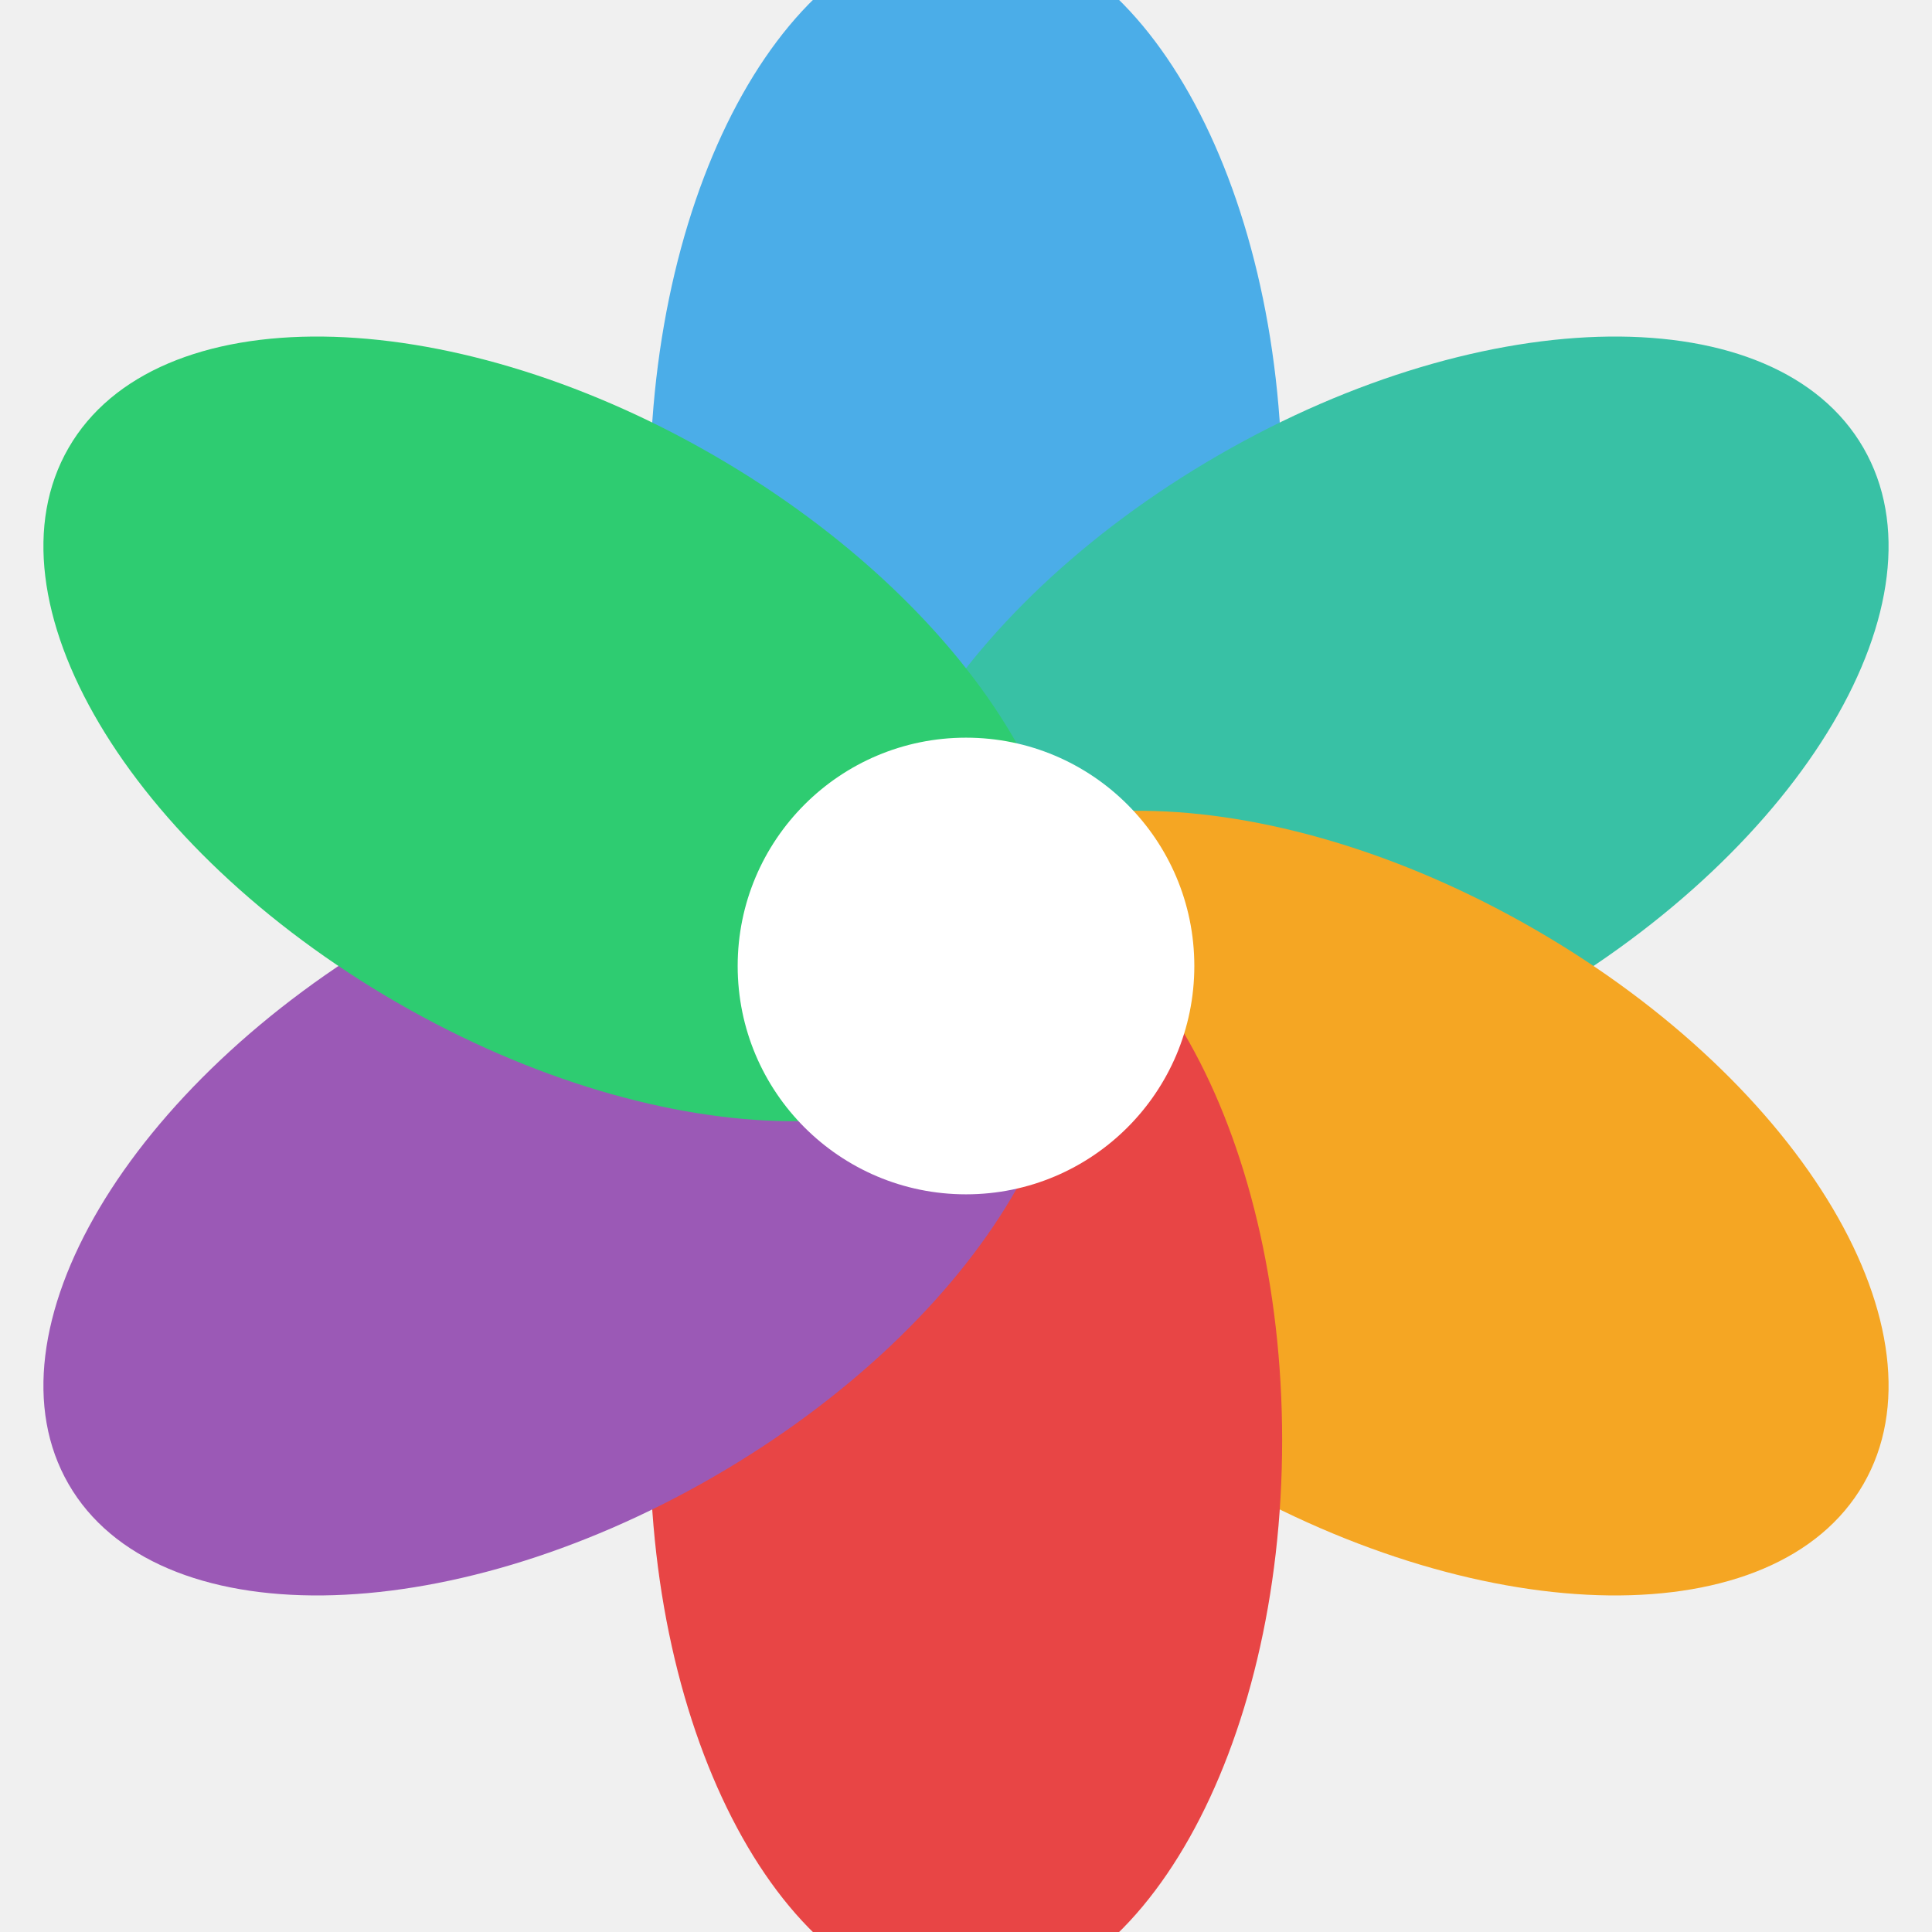
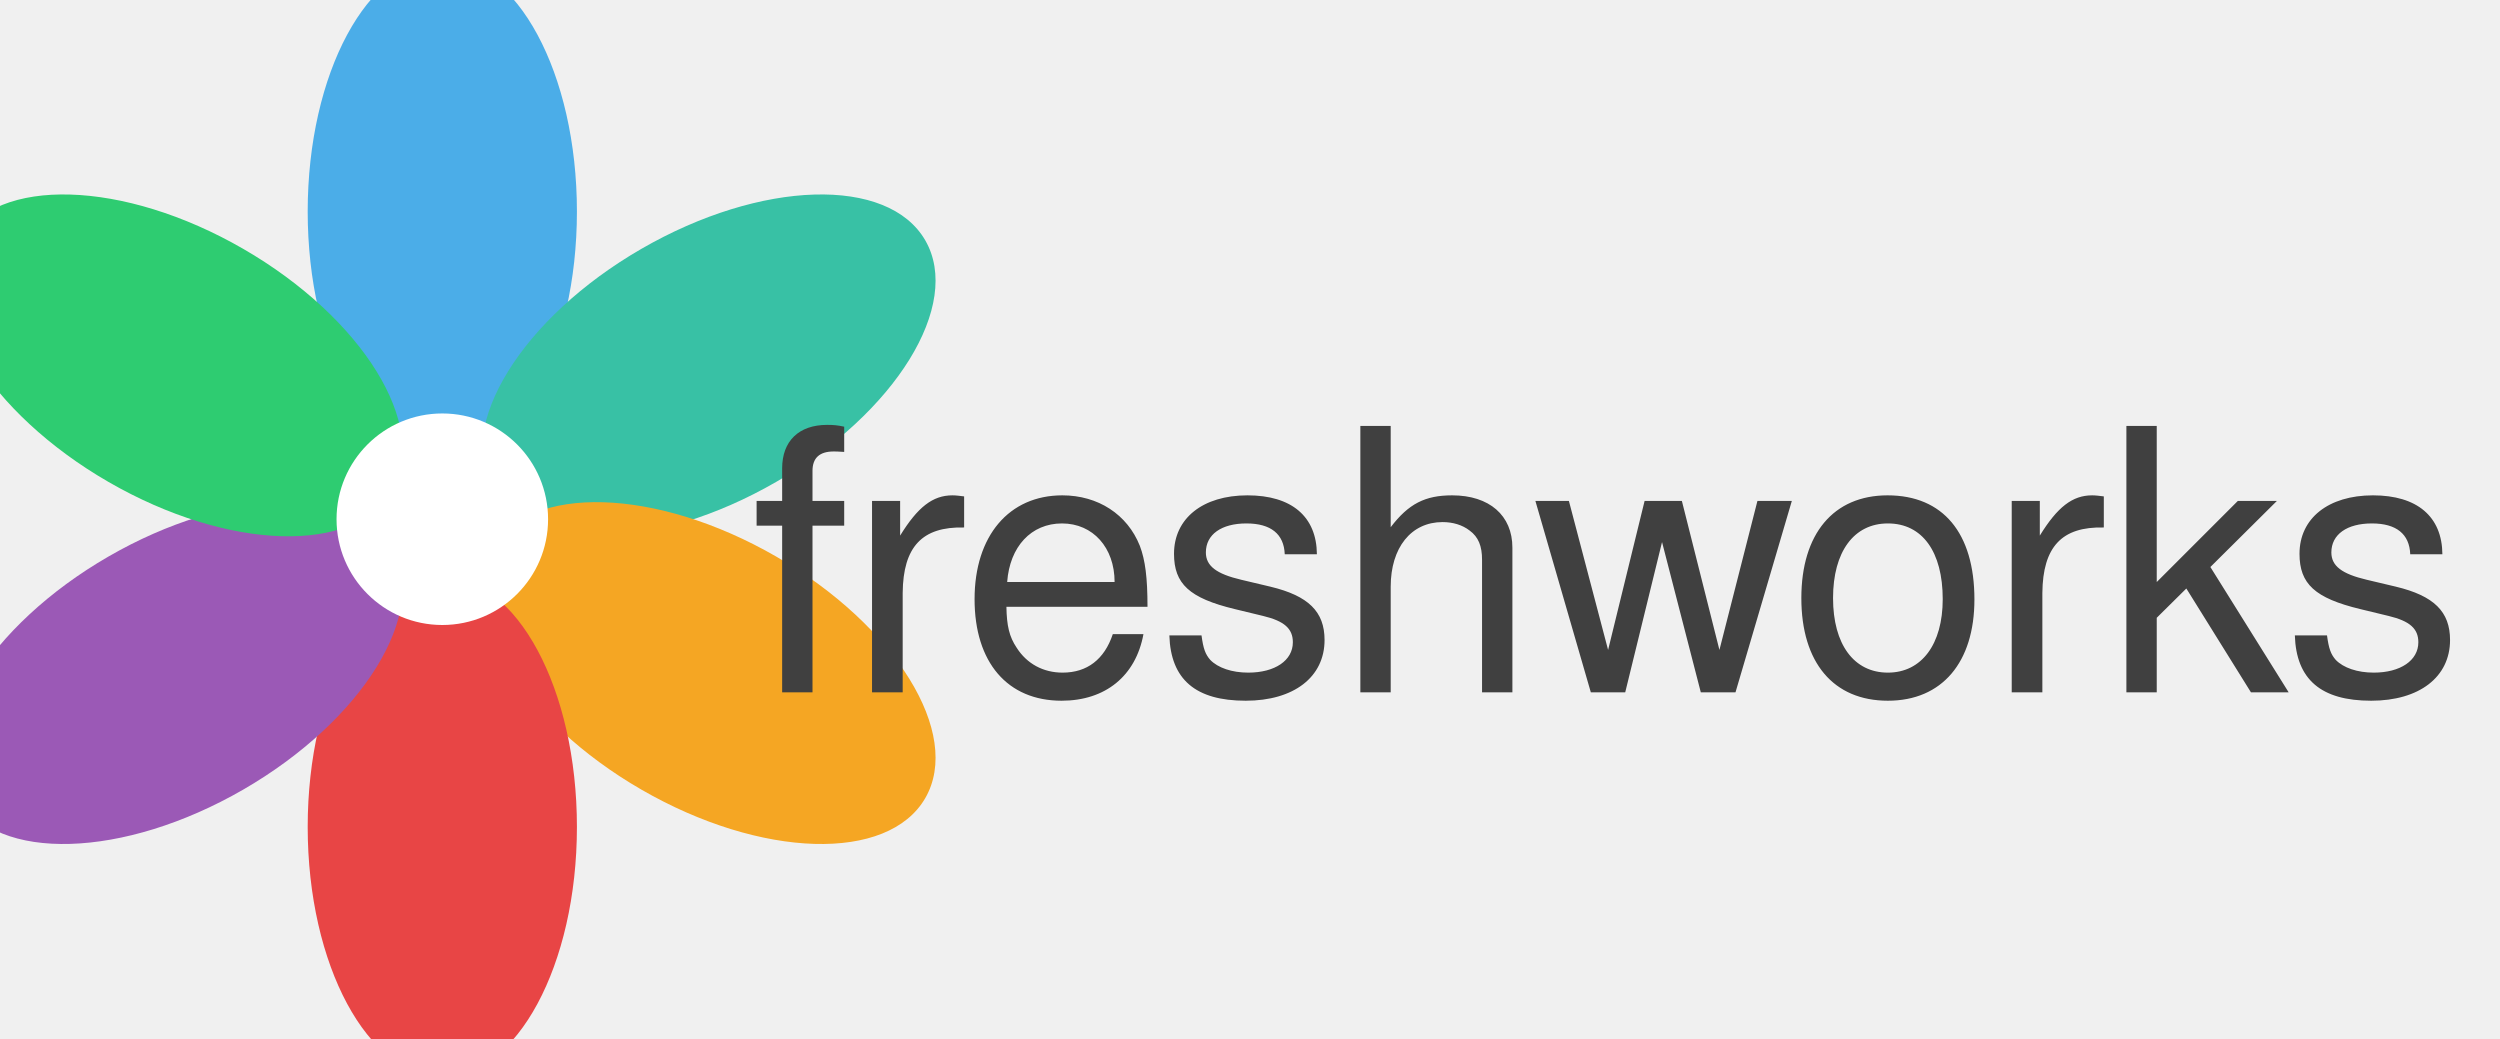
- <svg xmlns="http://www.w3.org/2000/svg" viewBox="0 0 110 110" fill="none">
-   <ellipse cx="55" cy="28" rx="18" ry="32" fill="#4BADE8" transform="rotate(0 55 55)" />
-   <ellipse cx="55" cy="28" rx="18" ry="32" fill="#38C1A5" transform="rotate(60 55 55)" />
-   <ellipse cx="55" cy="28" rx="18" ry="32" fill="#F5A623" transform="rotate(120 55 55)" />
-   <ellipse cx="55" cy="28" rx="18" ry="32" fill="#E84545" transform="rotate(180 55 55)" />
-   <ellipse cx="55" cy="28" rx="18" ry="32" fill="#9B59B6" transform="rotate(240 55 55)" />
-   <ellipse cx="55" cy="28" rx="18" ry="32" fill="#2ECC71" transform="rotate(300 55 55)" />
-   <circle cx="55" cy="55" r="13" fill="white" />
+ <svg xmlns="http://www.w3.org/2000/svg" viewBox="0 0 260 108" fill="none">
+   <ellipse cx="46" cy="22" rx="14" ry="26" fill="#4BADE8" transform="rotate(0 46 54)" />
+   <ellipse cx="46" cy="22" rx="14" ry="26" fill="#38C1A5" transform="rotate(60 46 54)" />
+   <ellipse cx="46" cy="22" rx="14" ry="26" fill="#F5A623" transform="rotate(120 46 54)" />
+   <ellipse cx="46" cy="22" rx="14" ry="26" fill="#E84545" transform="rotate(180 46 54)" />
+   <ellipse cx="46" cy="22" rx="14" ry="26" fill="#9B59B6" transform="rotate(240 46 54)" />
+   <ellipse cx="46" cy="22" rx="14" ry="26" fill="#2ECC71" transform="rotate(300 46 54)" />
+   <circle cx="46" cy="54" r="11" fill="white" />
+   <text x="78" y="72" font-family="Helvetica Neue,Helvetica,Arial,sans-serif" font-size="38" font-weight="400" fill="#404040" letter-spacing="-0.5">freshworks</text>
</svg>
